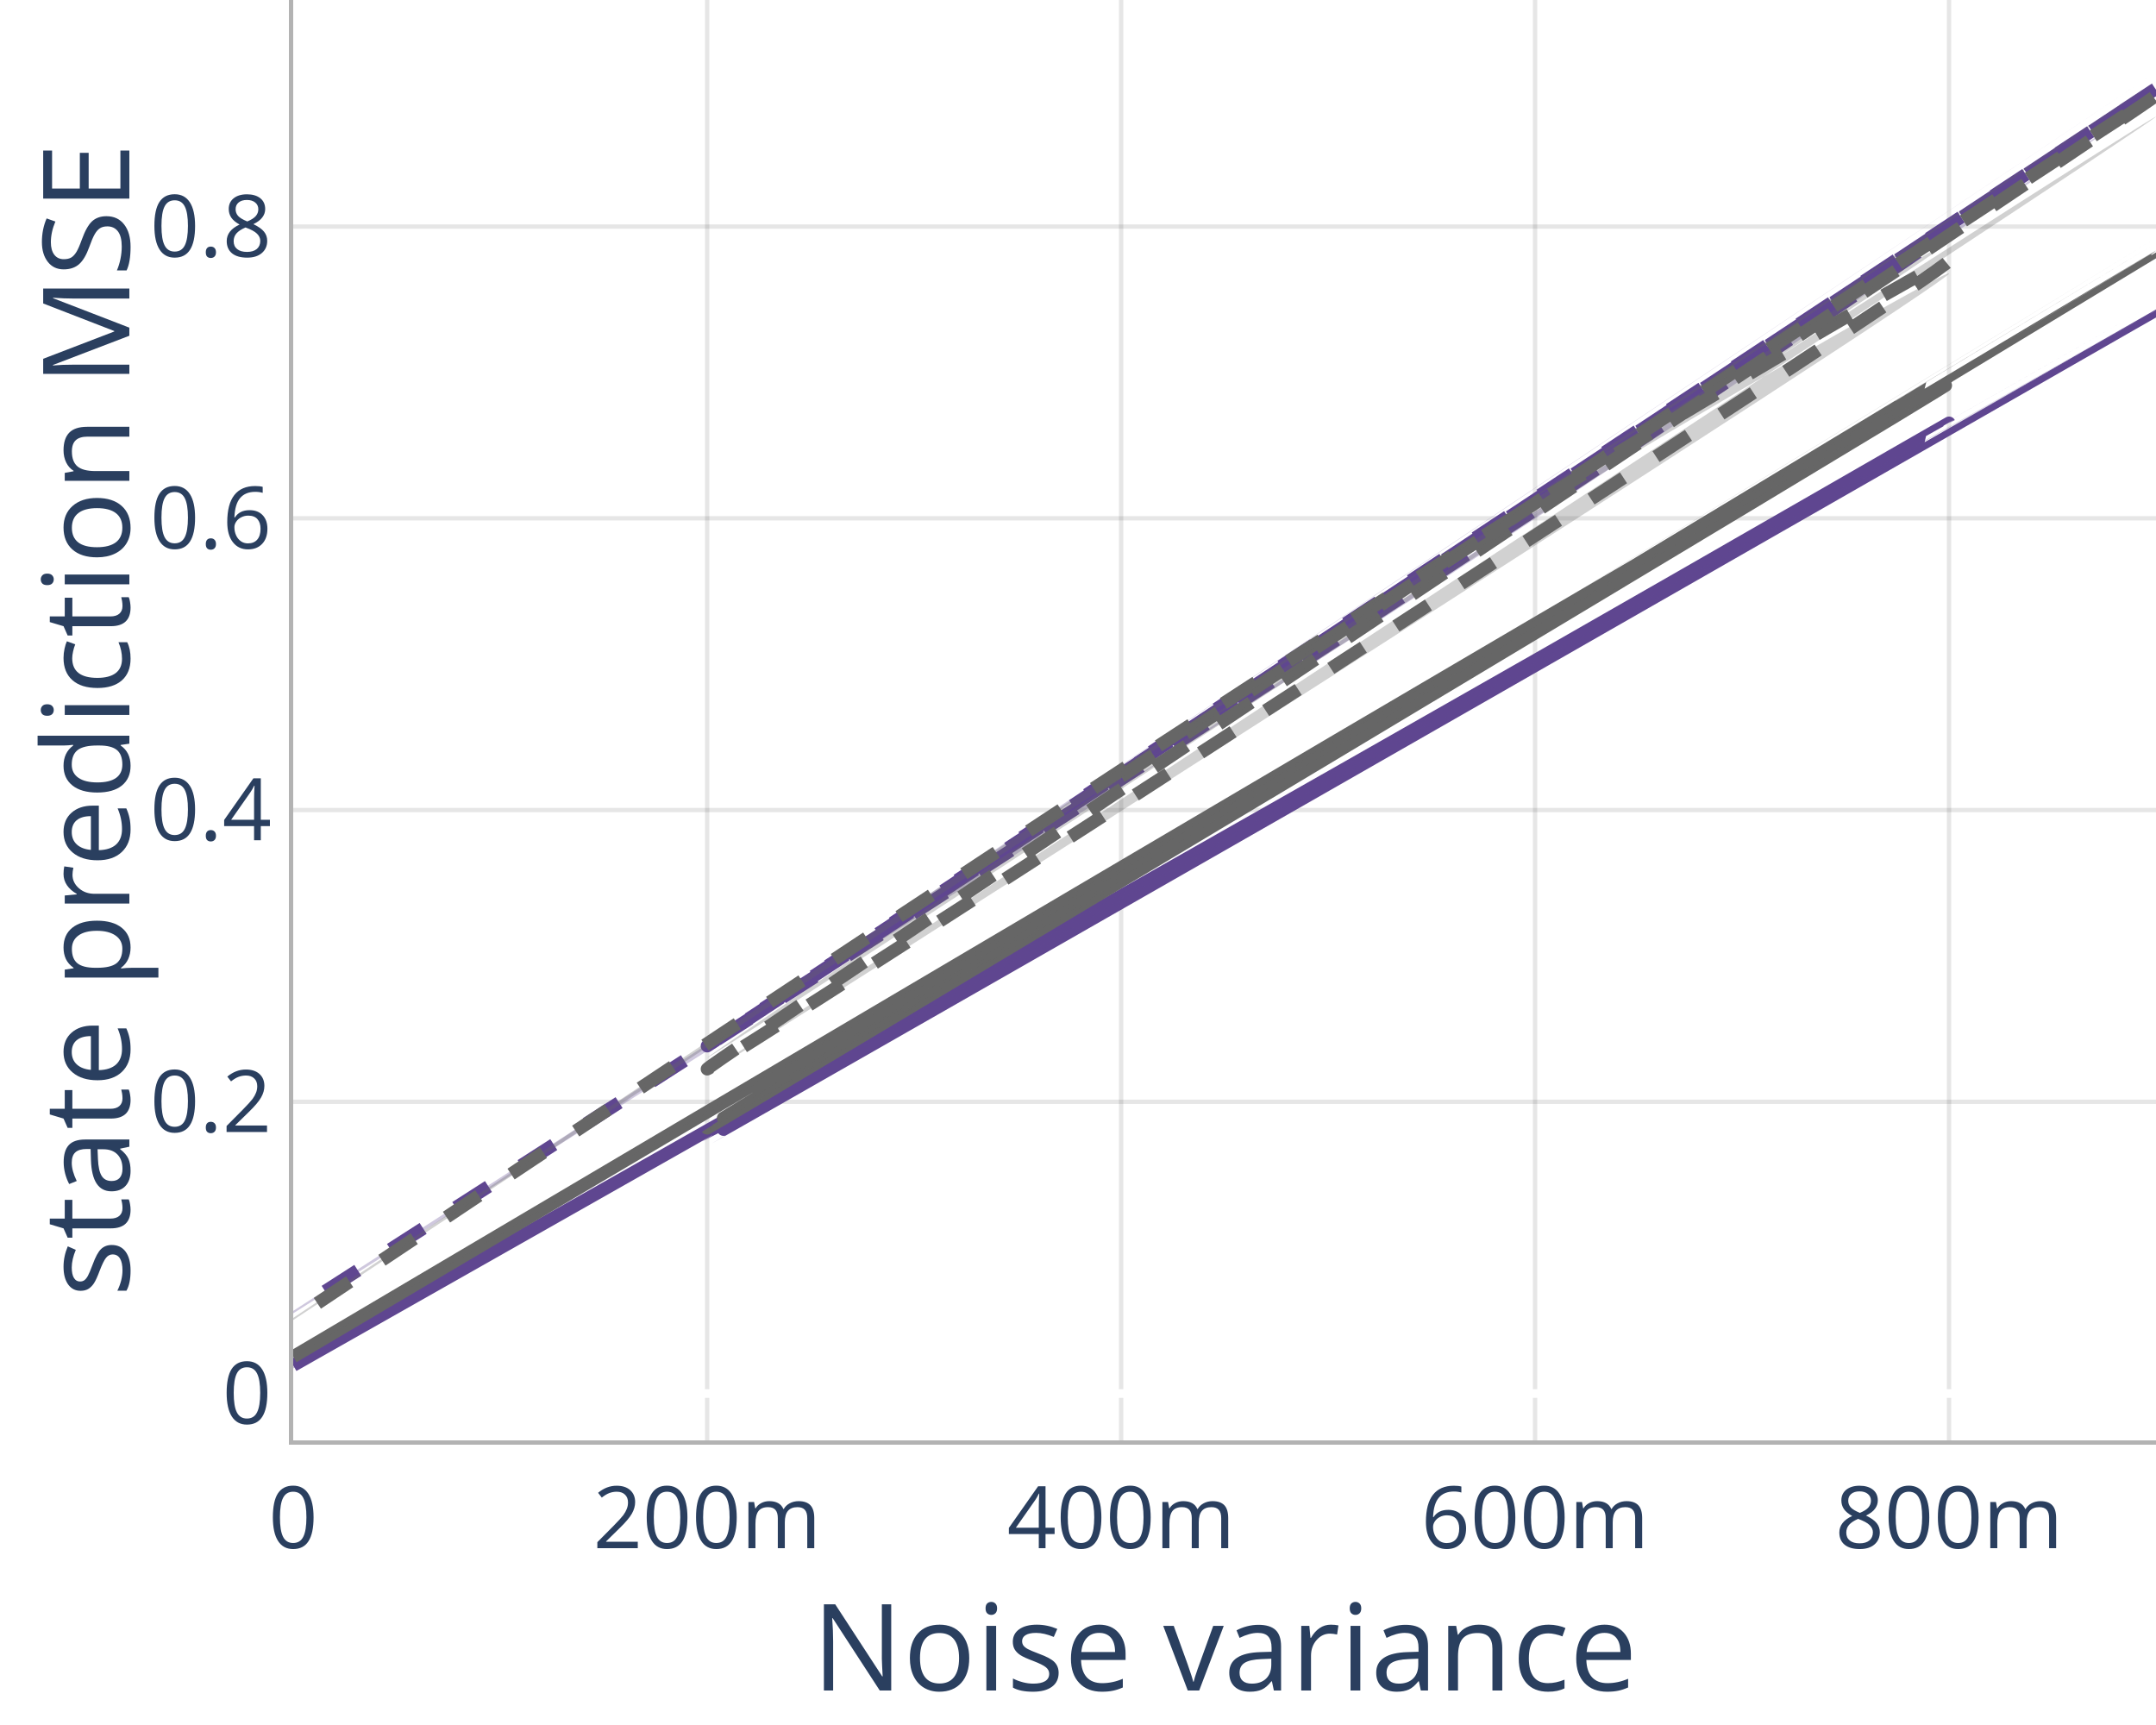
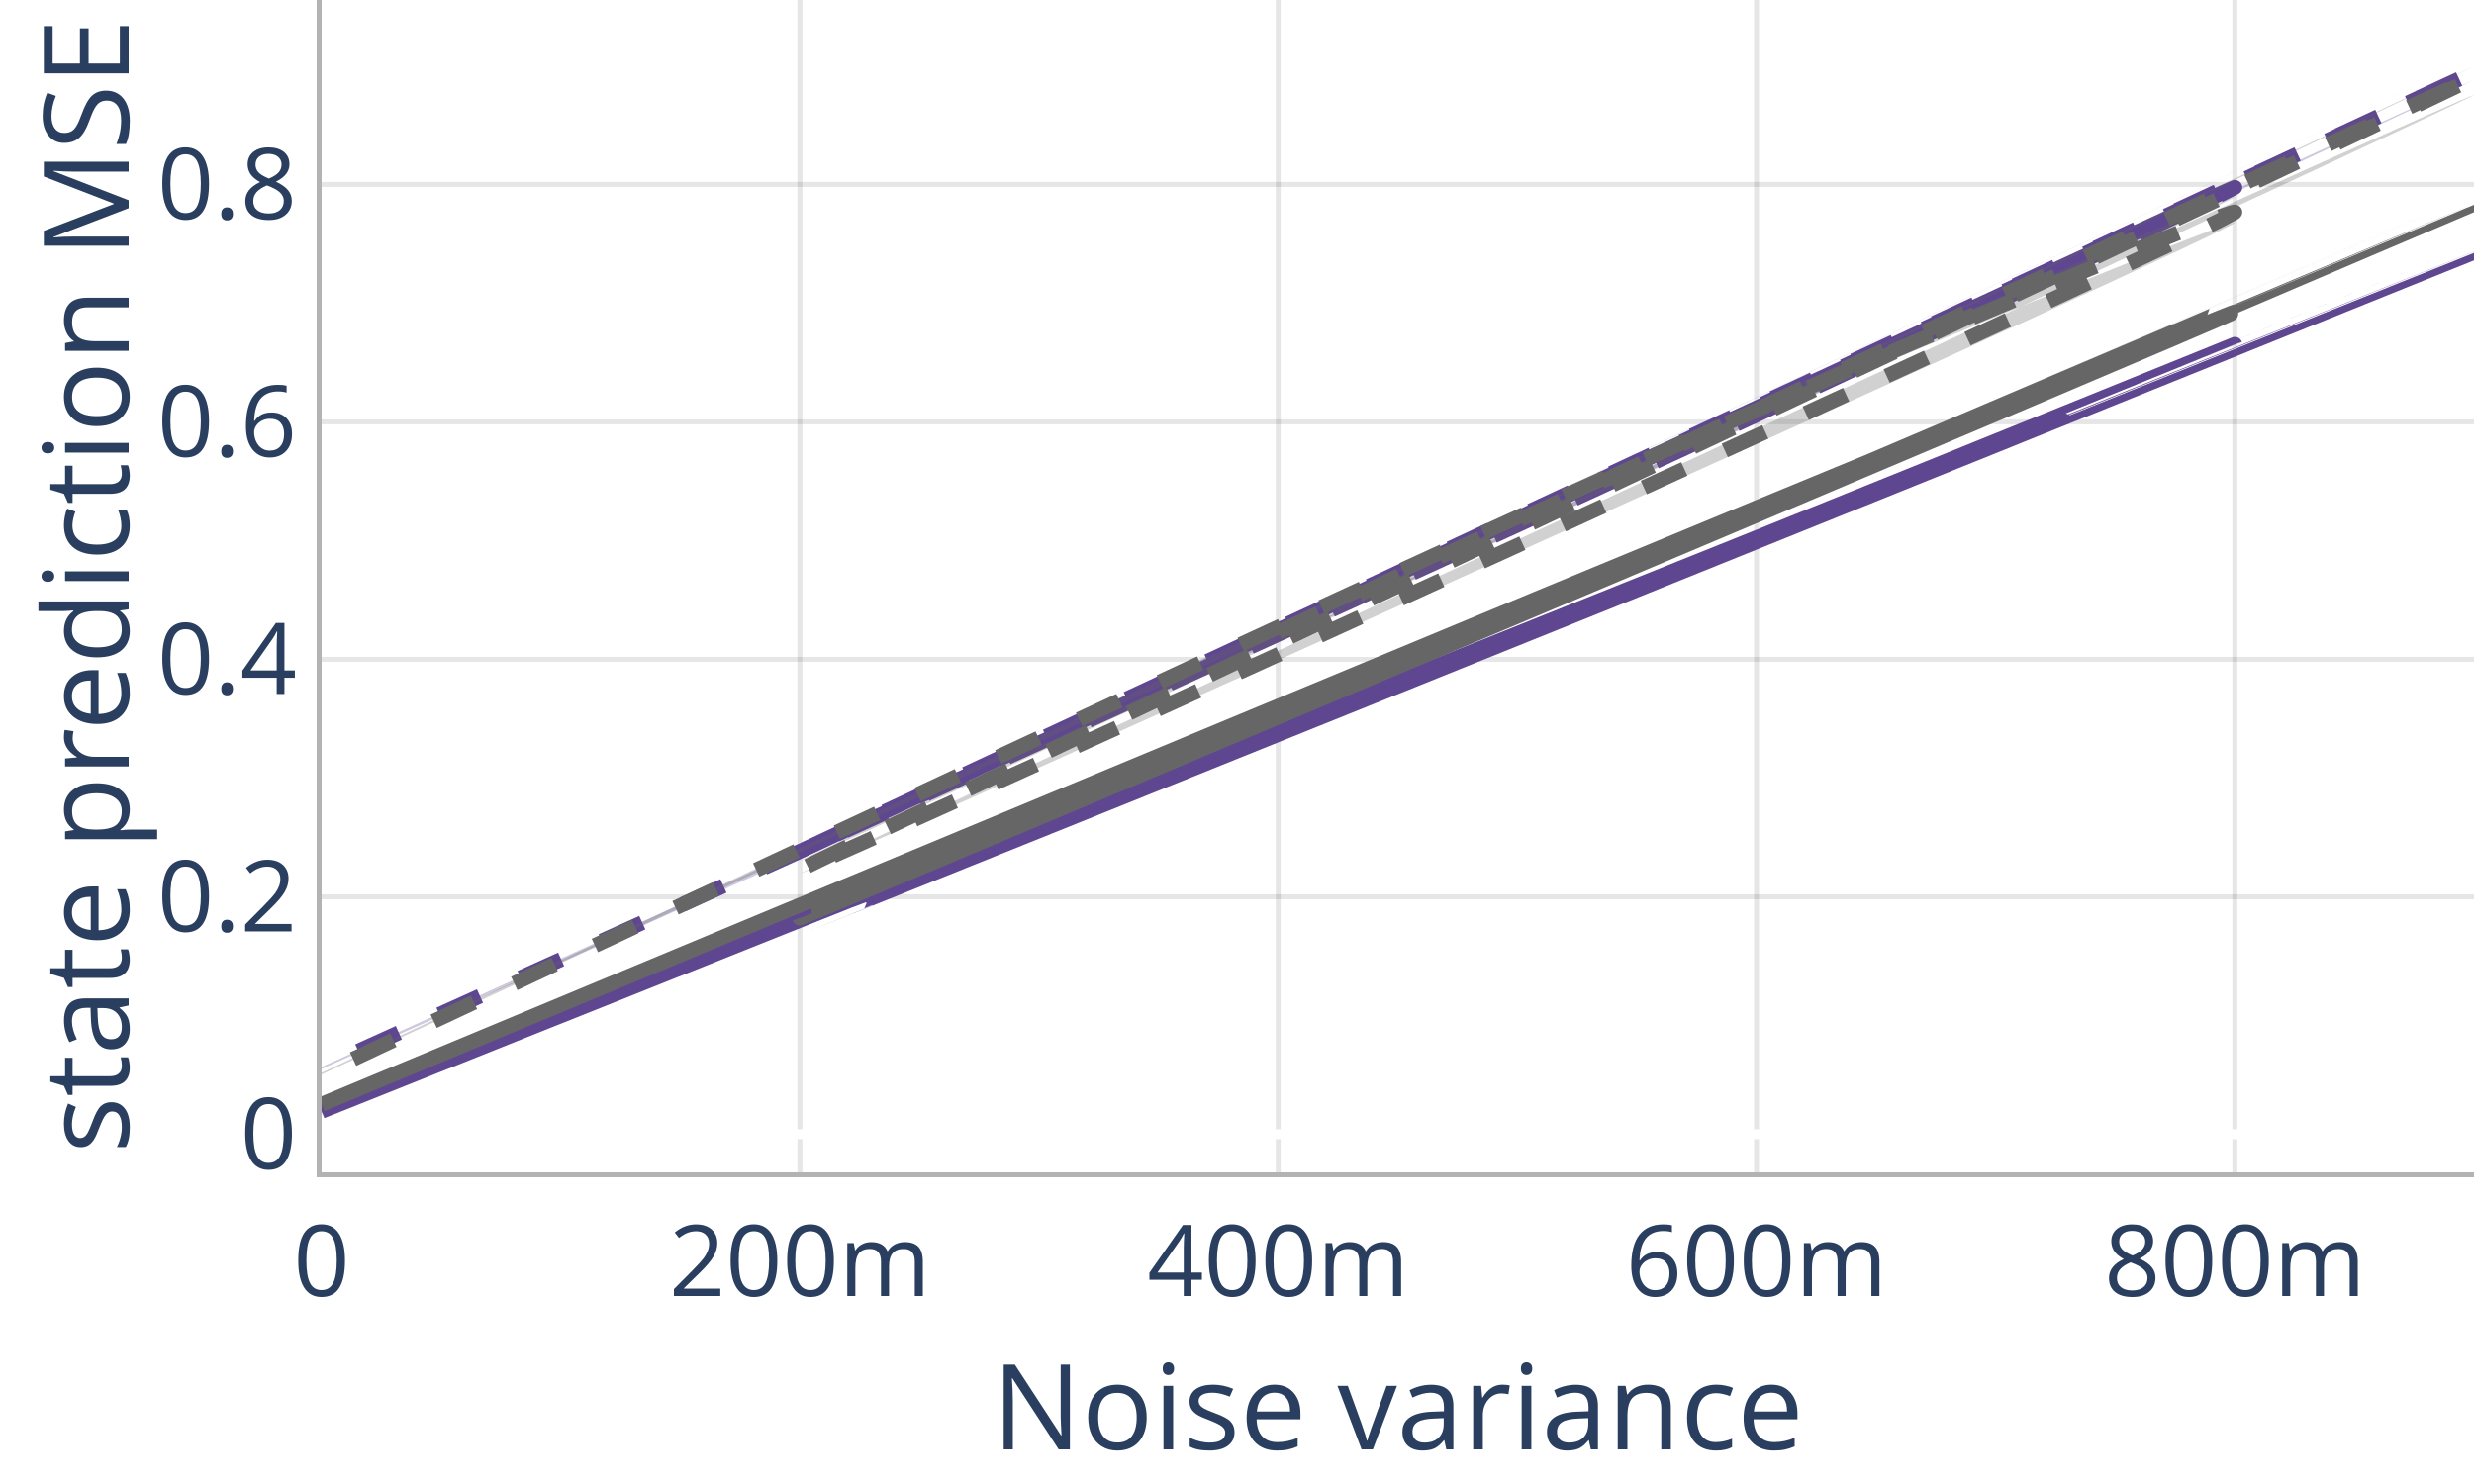
- <svg xmlns="http://www.w3.org/2000/svg" class="main-svg" width="500" height="400" style="" viewBox="0 0 500 400">
-   <rect x="0" y="0" width="500" height="400" style="fill: rgb(255, 255, 255); fill-opacity: 1;" />
-   <defs id="defs-f3fb90">
+ <svg xmlns="http://www.w3.org/2000/svg" class="main-svg" width="500" height="300" style="" viewBox="0 0 500 300">
+   <rect x="0" y="0" width="500" height="300" style="fill: rgb(255, 255, 255); fill-opacity: 1;" />
+   <defs id="defs-650191">
    <g class="clips">
-       <clipPath id="clipf3fb90xyplot" class="plotclip">
-         <rect width="432" height="334" />
-       </clipPath>
-       <clipPath class="axesclip" id="clipf3fb90x">
-         <rect x="68" y="0" width="432" height="400" />
-       </clipPath>
-       <clipPath class="axesclip" id="clipf3fb90y">
-         <rect x="0" y="0" width="500" height="334" />
-       </clipPath>
-       <clipPath class="axesclip" id="clipf3fb90xy">
-         <rect x="68" y="0" width="432" height="334" />
+       <clipPath id="clip650191xyplot" class="plotclip">
+         <rect width="435" height="237" />
+       </clipPath>
+       <clipPath class="axesclip" id="clip650191x">
+         <rect x="65" y="0" width="435" height="300" />
+       </clipPath>
+       <clipPath class="axesclip" id="clip650191y">
+         <rect x="0" y="0" width="500" height="237" />
+       </clipPath>
+       <clipPath class="axesclip" id="clip650191xy">
+         <rect x="65" y="0" width="435" height="237" />
      </clipPath>
    </g>
    <g class="gradients" />
    <g class="patterns" />
  </defs>
  <g class="bglayer" />
  <g class="layer-below">
    <g class="imagelayer" />
    <g class="shapelayer" />
  </g>
  <g class="cartesianlayer">
    <g class="subplot xy">
      <g class="layer-subplot">
        <g class="shapelayer" />
        <g class="imagelayer" />
      </g>
      <g class="minor-gridlayer">
        <g class="x" />
        <g class="y" />
      </g>
      <g class="gridlayer">
        <g class="x">
-           <path class="xgrid crisp" transform="translate(164,0)" d="M0,0v334" style="stroke: rgb(0, 0, 0); stroke-opacity: 0.1; stroke-width: 1px;" />
-           <path class="xgrid crisp" transform="translate(260,0)" d="M0,0v334" style="stroke: rgb(0, 0, 0); stroke-opacity: 0.1; stroke-width: 1px;" />
-           <path class="xgrid crisp" transform="translate(356,0)" d="M0,0v334" style="stroke: rgb(0, 0, 0); stroke-opacity: 0.1; stroke-width: 1px;" />
-           <path class="xgrid crisp" transform="translate(452,0)" d="M0,0v334" style="stroke: rgb(0, 0, 0); stroke-opacity: 0.1; stroke-width: 1px;" />
+           <path class="xgrid crisp" transform="translate(161.67,0)" d="M0,0v237" style="stroke: rgb(0, 0, 0); stroke-opacity: 0.1; stroke-width: 1px;" />
+           <path class="xgrid crisp" transform="translate(258.33,0)" d="M0,0v237" style="stroke: rgb(0, 0, 0); stroke-opacity: 0.1; stroke-width: 1px;" />
+           <path class="xgrid crisp" transform="translate(355,0)" d="M0,0v237" style="stroke: rgb(0, 0, 0); stroke-opacity: 0.1; stroke-width: 1px;" />
+           <path class="xgrid crisp" transform="translate(451.67,0)" d="M0,0v237" style="stroke: rgb(0, 0, 0); stroke-opacity: 0.1; stroke-width: 1px;" />
        </g>
        <g class="y">
-           <path class="ygrid crisp" transform="translate(0,255.49)" d="M68,0h432" style="stroke: rgb(0, 0, 0); stroke-opacity: 0.1; stroke-width: 1px;" />
-           <path class="ygrid crisp" transform="translate(0,187.84)" d="M68,0h432" style="stroke: rgb(0, 0, 0); stroke-opacity: 0.1; stroke-width: 1px;" />
-           <path class="ygrid crisp" transform="translate(0,120.19)" d="M68,0h432" style="stroke: rgb(0, 0, 0); stroke-opacity: 0.1; stroke-width: 1px;" />
-           <path class="ygrid crisp" transform="translate(0,52.54)" d="M68,0h432" style="stroke: rgb(0, 0, 0); stroke-opacity: 0.1; stroke-width: 1px;" />
+           <path class="ygrid crisp" transform="translate(0,181.29)" d="M65,0h435" style="stroke: rgb(0, 0, 0); stroke-opacity: 0.1; stroke-width: 1px;" />
+           <path class="ygrid crisp" transform="translate(0,133.29)" d="M65,0h435" style="stroke: rgb(0, 0, 0); stroke-opacity: 0.1; stroke-width: 1px;" />
+           <path class="ygrid crisp" transform="translate(0,85.28)" d="M65,0h435" style="stroke: rgb(0, 0, 0); stroke-opacity: 0.1; stroke-width: 1px;" />
+           <path class="ygrid crisp" transform="translate(0,37.28)" d="M65,0h435" style="stroke: rgb(0, 0, 0); stroke-opacity: 0.1; stroke-width: 1px;" />
        </g>
      </g>
      <g class="zerolinelayer">
-         <path class="yzl zl crisp" transform="translate(0,323.14)" d="M68,0h432" style="stroke: rgb(255, 255, 255); stroke-opacity: 1; stroke-width: 2px;" />
+         <path class="yzl zl crisp" transform="translate(0,229.29)" d="M65,0h435" style="stroke: rgb(255, 255, 255); stroke-opacity: 1; stroke-width: 2px;" />
      </g>
      <path class="xlines-below" />
      <path class="ylines-below" />
      <g class="overlines-below" />
      <g class="xaxislayer-below" />
      <g class="yaxislayer-below" />
      <g class="overaxes-below" />
-       <g class="plot" transform="translate(68,0)" clip-path="url(#clipf3fb90xyplot)">
+       <g class="plot" transform="translate(65,0)" clip-path="url(#clip650191xyplot)">
        <g class="scatterlayer mlayer">
-           <g class="trace scatter trace4b6274" style="stroke-miterlimit: 2; opacity: 1;">
-             <g class="fills" />
-             <g class="errorbars" />
-             <g class="lines">
-               <path class="js-line" d="M192,179.47Q432.03,20.59 432,20.54C431.96,20.49 95.9,242.39 96,242.54C96.09,242.68 383.7,52.94 384,53.39C384.17,53.65 328.75,91.29 288,118.2Q217.9,164.49 0,304.18" style="vector-effect: none; fill: none; stroke: rgb(95, 70, 144); stroke-opacity: 1; stroke-dasharray: 9px, 9px; stroke-width: 3px; opacity: 1;" />
-             </g>
-             <g class="points" />
-             <g class="text" />
-           </g>
-           <g class="trace scatter tracec95bcf" style="stroke-miterlimit: 2;">
-             <g class="fills">
-               <g>
-                 <path class="js-fill" d="M192,177.53Q431.99,16.69 432,16.7C432.01,16.71 95.79,241.68 96,242C96.2,242.3 383.62,50.81 384,51.37C384.22,51.7 328.79,89.96 288,117.16Q217.94,163.88 0,303.97L0,304.54Q217.99,166.65 288,120.27C328.85,93.21 384.28,54.88 384,54.46C383.51,53.73 96.02,243.27 96,243.25C95.98,243.22 431.79,22.44 432,22.76Q432.18,23.03 192,182.4Z" style="fill: rgb(95, 70, 144); fill-opacity: 0.3; stroke-width: 0;" />
-               </g>
-             </g>
-             <g class="errorbars" />
-             <g class="lines">
-               <path class="js-line" d="M192,182.4Q432.18,23.03 432,22.76C431.79,22.44 95.98,243.22 96,243.25C96.02,243.27 383.51,53.73 384,54.46C384.28,54.88 328.85,93.21 288,120.27Q217.99,166.65 0,304.54" style="vector-effect: none; fill: none; stroke: rgb(239, 85, 59); stroke-opacity: 1; stroke-width: 0px; opacity: 1;" />
-             </g>
-             <g class="points" />
-             <g class="text" />
-           </g>
-           <g class="trace scatter trace2c9900" style="stroke-miterlimit: 2;">
-             <g class="fills" />
-             <g class="errorbars" />
-             <g class="lines">
-               <path class="js-line" d="M192,177.53Q431.99,16.69 432,16.7C432.01,16.71 95.79,241.68 96,242C96.2,242.3 383.62,50.81 384,51.37C384.22,51.7 328.79,89.96 288,117.16Q217.94,163.88 0,303.97" style="vector-effect: none; fill: none; stroke: rgb(0, 204, 150); stroke-opacity: 1; stroke-width: 0px; opacity: 1;" />
-             </g>
-             <g class="points" />
-             <g class="text" />
-           </g>
-           <g class="trace scatter trace0114da" style="stroke-miterlimit: 2; opacity: 1;">
-             <g class="fills" />
-             <g class="errorbars" />
-             <g class="lines">
-               <path class="js-line" d="M192,180.06Q431.72,21.72 432,22.14C432.33,22.63 95.48,247.1 96,247.89C96.48,248.62 385,62.05 384,60.43C383.43,59.51 328.18,91.85 288,116.82Q217.32,160.75 0,305.95" style="vector-effect: none; fill: none; stroke: rgb(102, 102, 102); stroke-opacity: 1; stroke-dasharray: 9px, 9px; stroke-width: 3px; opacity: 1;" />
-             </g>
-             <g class="points" />
-             <g class="text" />
-           </g>
-           <g class="trace scatter trace080afa" style="stroke-miterlimit: 2;">
-             <g class="fills">
-               <g>
-                 <path class="js-fill" d="M192,179.09Q431.87,18.7 432,18.89C432.15,19.11 95.58,244.66 96,245.29C96.39,245.87 384.65,57.13 384,56.11C383.63,55.52 328.31,89.52 288,115.25Q217.46,160.27 0,305.6L0,306.1Q217.31,162.41 288,119.02C328.18,94.36 383.42,62.47 384,63.42C385.02,65.09 96.37,249.48 96,248.91C95.6,248.3 432.45,27.74 432,27.05Q431.62,26.47 192,180.96Z" style="fill: rgb(102, 102, 102); fill-opacity: 0.3; stroke-width: 0;" />
-               </g>
-             </g>
-             <g class="errorbars" />
-             <g class="lines">
-               <path class="js-line" d="M192,180.96Q431.62,26.47 432,27.05C432.45,27.74 95.6,248.3 96,248.91C96.37,249.48 385.02,65.09 384,63.42C383.42,62.47 328.18,94.36 288,119.02Q217.31,162.41 0,306.1" style="vector-effect: none; fill: none; stroke: rgb(255, 161, 90); stroke-opacity: 1; stroke-width: 0px; opacity: 1;" />
-             </g>
-             <g class="points" />
-             <g class="text" />
-           </g>
-           <g class="trace scatter trace36e995" style="stroke-miterlimit: 2;">
-             <g class="fills" />
-             <g class="errorbars" />
-             <g class="lines">
-               <path class="js-line" d="M192,179.09Q431.87,18.7 432,18.89C432.15,19.11 95.58,244.66 96,245.29C96.39,245.87 384.65,57.13 384,56.11C383.63,55.52 328.31,89.52 288,115.25Q217.46,160.27 0,305.6" style="vector-effect: none; fill: none; stroke: rgb(25, 211, 243); stroke-opacity: 1; stroke-width: 0px; opacity: 1;" />
-             </g>
-             <g class="points" />
-             <g class="text" />
-           </g>
-           <g class="trace scatter trace53263c" style="stroke-miterlimit: 2; opacity: 1;">
-             <g class="fills" />
-             <g class="errorbars" />
-             <g class="lines">
-               <path class="js-line" d="M192,208.95Q431.99,71.88 432,71.9C432.02,71.93 96.1,264.2 96,264.02C95.91,263.86 384.04,98.15 384,98.09C383.98,98.05 328.61,130 288,153.17Q217.76,193.25 0,316.6" style="vector-effect: none; fill: none; stroke: rgb(95, 70, 144); stroke-opacity: 1; stroke-width: 3px; opacity: 1;" />
-             </g>
-             <g class="points" />
-             <g class="text" />
-           </g>
-           <g class="trace scatter trace05296a" style="stroke-miterlimit: 2;">
-             <g class="fills">
-               <g>
-                 <path class="js-fill" d="M192,208.08Q431.98,71.69 432,71.72C432.02,71.76 96.18,263.29 96,262.98C95.84,262.69 383.94,96.75 384,96.85C384.03,96.91 328.66,129.3 288,152.6Q217.81,192.83 0,315.51L0,317.3Q217.76,194.5 288,154.55C328.61,131.45 384,99.59 384,99.6C384.01,99.61 95.99,264.54 96,264.55C96.01,264.56 431.92,72.04 432,72.19Q432.07,72.31 192,210.5Z" style="fill: rgb(95, 70, 144); fill-opacity: 0.3; stroke-width: 0;" />
-               </g>
-             </g>
-             <g class="errorbars" />
-             <g class="lines">
-               <path class="js-line" d="M192,210.5Q432.07,72.31 432,72.19C431.92,72.04 96.01,264.56 96,264.55C95.99,264.54 384.01,99.61 384,99.6C384,99.59 328.61,131.45 288,154.55Q217.76,194.5 0,317.3" style="vector-effect: none; fill: none; stroke: rgb(182, 232, 128); stroke-opacity: 1; stroke-width: 0px; opacity: 1;" />
-             </g>
-             <g class="points" />
-             <g class="text" />
-           </g>
-           <g class="trace scatter trace5979a9" style="stroke-miterlimit: 2;">
-             <g class="fills" />
-             <g class="errorbars" />
-             <g class="lines">
-               <path class="js-line" d="M192,208.08Q431.98,71.69 432,71.72C432.02,71.76 96.18,263.29 96,262.98C95.84,262.69 383.94,96.75 384,96.85C384.03,96.91 328.66,129.3 288,152.6Q217.81,192.83 0,315.51" style="vector-effect: none; fill: none; stroke: rgb(255, 151, 255); stroke-opacity: 1; stroke-width: 0px; opacity: 1;" />
-             </g>
-             <g class="points" />
-             <g class="text" />
-           </g>
-           <g class="trace scatter trace8154d5" style="stroke-miterlimit: 2; opacity: 1;">
-             <g class="fills" />
-             <g class="errorbars" />
-             <g class="lines">
-               <path class="js-line" d="M192,203.12Q431.97,58.11 432,58.15C432.03,58.2 95.86,261.36 96,261.58C96.13,261.79 384.28,89.32 384,88.85C383.84,88.58 328.53,120.94 288,144.68Q217.68,185.87 0,314.59" style="vector-effect: none; fill: none; stroke: rgb(102, 102, 102); stroke-opacity: 1; stroke-width: 3px; opacity: 1;" />
-             </g>
-             <g class="points" />
-             <g class="text" />
-           </g>
-           <g class="trace scatter trace95f326" style="stroke-miterlimit: 2;">
-             <g class="fills">
-               <g>
-                 <path class="js-fill" d="M192,201.92Q431.98,55.13 432,55.17C432.03,55.22 95.8,260.71 96,261.04C96.18,261.34 384.21,87.33 384,86.98C383.88,86.78 328.56,119.7 288,143.71Q217.71,185.32 0,314.49L0,314.7Q217.66,186.29 288,145.3C328.51,121.69 383.82,89.55 384,89.86C384.31,90.4 96.1,262.24 96,262.07C95.89,261.88 432.01,59.59 432,59.58Q431.99,59.57 192,204.15Z" style="fill: rgb(102, 102, 102); fill-opacity: 0.3; stroke-width: 0;" />
-               </g>
-             </g>
-             <g class="errorbars" />
-             <g class="lines">
-               <path class="js-line" d="M192,204.15Q431.99,59.57 432,59.58C432.01,59.59 95.89,261.88 96,262.07C96.1,262.24 384.31,90.4 384,89.86C383.82,89.55 328.51,121.69 288,145.3Q217.66,186.29 0,314.7" style="vector-effect: none; fill: none; stroke: rgb(99, 110, 250); stroke-opacity: 1; stroke-width: 0px; opacity: 1;" />
-             </g>
-             <g class="points" />
-             <g class="text" />
-           </g>
-           <g class="trace scatter trace5f20bb" style="stroke-miterlimit: 2;">
-             <g class="fills" />
-             <g class="errorbars" />
-             <g class="lines">
-               <path class="js-line" d="M192,201.92Q431.98,55.13 432,55.17C432.03,55.22 95.8,260.71 96,261.04C96.18,261.34 384.21,87.33 384,86.98C383.88,86.78 328.56,119.7 288,143.71Q217.71,185.32 0,314.49" style="vector-effect: none; fill: none; stroke: rgb(239, 85, 59); stroke-opacity: 1; stroke-width: 0px; opacity: 1;" />
-             </g>
-             <g class="points" />
-             <g class="text" />
-           </g>
-           <g class="trace scatter trace83112d" style="stroke-miterlimit: 2; opacity: 1;">
-             <g class="fills" />
-             <g class="errorbars" />
-             <g class="lines" />
-             <g class="points" />
-             <g class="text" />
-           </g>
-           <g class="trace scatter tracea1e728" style="stroke-miterlimit: 2; opacity: 1;">
-             <g class="fills" />
-             <g class="errorbars" />
-             <g class="lines" />
-             <g class="points" />
-             <g class="text" />
-           </g>
-           <g class="trace scatter traced22d34" style="stroke-miterlimit: 2; opacity: 1;">
-             <g class="fills" />
-             <g class="errorbars" />
-             <g class="lines" />
-             <g class="points" />
-             <g class="text" />
-           </g>
-           <g class="trace scatter trace286f08" style="stroke-miterlimit: 2; opacity: 1;">
-             <g class="fills" />
-             <g class="errorbars" />
-             <g class="lines" />
-             <g class="points" />
-             <g class="text" />
-           </g>
-           <g class="trace scatter tracee1ed25" style="stroke-miterlimit: 2; opacity: 1;">
-             <g class="fills" />
-             <g class="errorbars" />
-             <g class="lines" />
-             <g class="points" />
-             <g class="text" />
-           </g>
-           <g class="trace scatter trace24195c" style="stroke-miterlimit: 2; opacity: 1;">
+           <g class="trace scatter trace4b993b" style="stroke-miterlimit: 2; opacity: 1;">
+             <g class="fills" />
+             <g class="errorbars" />
+             <g class="lines">
+               <path class="js-line" d="M193.33,127.35Q435.02,14.61 435,14.57C434.98,14.53 96.61,171.99 96.67,172.11C96.72,172.22 386.49,37.51 386.67,37.88C386.77,38.1 330.96,64.81 290,83.87Q219.34,116.75 0,215.84" style="vector-effect: none; fill: none; stroke: rgb(95, 70, 144); stroke-opacity: 1; stroke-dasharray: 9px, 9px; stroke-width: 3px; opacity: 1;" />
+             </g>
+             <g class="points" />
+             <g class="text" />
+           </g>
+           <g class="trace scatter trace0d48cd" style="stroke-miterlimit: 2;">
+             <g class="fills">
+               <g>
+                 <path class="js-fill" d="M193.33,125.97Q434.99,11.84 435,11.85C435.01,11.86 96.54,171.45 96.67,171.72C96.79,171.97 386.44,35.97 386.67,36.45C386.8,36.73 330.99,63.88 290,83.14Q219.36,116.34 0,215.69L0,216.09Q219.39,118.3 290,85.34C331.02,66.19 386.84,38.99 386.67,38.64C386.38,38.03 96.68,172.63 96.67,172.61C96.66,172.59 434.88,15.88 435,16.15Q435.1,16.37 193.33,129.42Z" style="fill: rgb(95, 70, 144); fill-opacity: 0.3; stroke-width: 0;" />
+               </g>
+             </g>
+             <g class="errorbars" />
+             <g class="lines">
+               <path class="js-line" d="M193.33,129.42Q435.1,16.37 435,16.15C434.88,15.88 96.66,172.59 96.67,172.61C96.68,172.63 386.38,38.03 386.67,38.64C386.84,38.99 331.02,66.19 290,85.34Q219.39,118.3 0,216.09" style="vector-effect: none; fill: none; stroke: rgb(239, 85, 59); stroke-opacity: 1; stroke-width: 0px; opacity: 1;" />
+             </g>
+             <g class="points" />
+             <g class="text" />
+           </g>
+           <g class="trace scatter trace13fa98" style="stroke-miterlimit: 2;">
+             <g class="fills" />
+             <g class="errorbars" />
+             <g class="lines">
+               <path class="js-line" d="M193.33,125.97Q434.99,11.84 435,11.85C435.01,11.86 96.54,171.45 96.67,171.72C96.79,171.97 386.44,35.97 386.67,36.45C386.8,36.73 330.99,63.88 290,83.14Q219.36,116.34 0,215.69" style="vector-effect: none; fill: none; stroke: rgb(0, 204, 150); stroke-opacity: 1; stroke-width: 0px; opacity: 1;" />
+             </g>
+             <g class="points" />
+             <g class="text" />
+           </g>
+           <g class="trace scatter trace53de63" style="stroke-miterlimit: 2; opacity: 1;">
+             <g class="fills" />
+             <g class="errorbars" />
+             <g class="lines">
+               <path class="js-line" d="M193.33,127.77Q434.84,15.36 435,15.71C435.19,16.12 96.36,175.24 96.67,175.9C96.95,176.51 387.25,44.21 386.67,42.88C386.34,42.12 330.63,65.1 290,82.9Q219,114.01 0,217.1" style="vector-effect: none; fill: none; stroke: rgb(102, 102, 102); stroke-opacity: 1; stroke-dasharray: 9px, 9px; stroke-width: 3px; opacity: 1;" />
+             </g>
+             <g class="points" />
+             <g class="text" />
+           </g>
+           <g class="trace scatter trace7cd531" style="stroke-miterlimit: 2;">
+             <g class="fills">
+               <g>
+                 <path class="js-fill" d="M193.33,127.08Q434.92,13.25 435,13.41C435.09,13.6 96.42,173.53 96.67,174.06C96.9,174.55 387.05,40.66 386.67,39.81C386.45,39.32 330.71,63.47 290,81.78Q219.08,113.68 0,216.85L0,217.2Q219,115.17 290,84.45C330.62,66.87 386.33,44.22 386.67,45C387.26,46.37 96.89,177.09 96.67,176.62C96.43,176.11 435.26,19.76 435,19.19Q434.78,18.71 193.33,128.41Z" style="fill: rgb(102, 102, 102); fill-opacity: 0.3; stroke-width: 0;" />
+               </g>
+             </g>
+             <g class="errorbars" />
+             <g class="lines">
+               <path class="js-line" d="M193.33,128.41Q434.78,18.71 435,19.19C435.26,19.76 96.43,176.11 96.67,176.62C96.89,177.09 387.26,46.37 386.67,45C386.33,44.22 330.62,66.87 290,84.45Q219,115.17 0,217.2" style="vector-effect: none; fill: none; stroke: rgb(255, 161, 90); stroke-opacity: 1; stroke-width: 0px; opacity: 1;" />
+             </g>
+             <g class="points" />
+             <g class="text" />
+           </g>
+           <g class="trace scatter traced9674a" style="stroke-miterlimit: 2;">
+             <g class="fills" />
+             <g class="errorbars" />
+             <g class="lines">
+               <path class="js-line" d="M193.33,127.08Q434.92,13.25 435,13.41C435.09,13.6 96.42,173.53 96.67,174.06C96.9,174.55 387.05,40.66 386.67,39.81C386.45,39.32 330.71,63.47 290,81.78Q219.08,113.68 0,216.85" style="vector-effect: none; fill: none; stroke: rgb(25, 211, 243); stroke-opacity: 1; stroke-width: 0px; opacity: 1;" />
+             </g>
+             <g class="points" />
+             <g class="text" />
+           </g>
+           <g class="trace scatter tracee82f00" style="stroke-miterlimit: 2; opacity: 1;">
+             <g class="fills" />
+             <g class="errorbars" />
+             <g class="lines">
+               <path class="js-line" d="M193.33,148.27Q434.99,51 435,51.02C435.01,51.04 96.73,187.48 96.67,187.34C96.62,187.21 386.69,69.65 386.67,69.6C386.66,69.57 330.88,92.25 290,108.69Q219.25,137.14 0,224.65" style="vector-effect: none; fill: none; stroke: rgb(95, 70, 144); stroke-opacity: 1; stroke-width: 3px; opacity: 1;" />
+             </g>
+             <g class="points" />
+             <g class="text" />
+           </g>
+           <g class="trace scatter trace6dac6b" style="stroke-miterlimit: 2;">
+             <g class="fills">
+               <g>
+                 <path class="js-fill" d="M193.33,147.65Q434.99,50.86 435,50.89C435.01,50.92 96.77,186.86 96.67,186.61C96.58,186.38 386.64,68.64 386.67,68.72C386.69,68.77 330.91,91.76 290,108.28Q219.28,136.84 0,223.88L0,225.15Q219.26,138.02 290,109.67C330.88,93.28 386.67,70.67 386.67,70.67C386.67,70.68 96.67,187.71 96.67,187.72C96.67,187.73 434.95,51.1 435,51.22Q435.04,51.32 193.33,149.37Z" style="fill: rgb(95, 70, 144); fill-opacity: 0.3; stroke-width: 0;" />
+               </g>
+             </g>
+             <g class="errorbars" />
+             <g class="lines">
+               <path class="js-line" d="M193.33,149.37Q435.04,51.32 435,51.22C434.95,51.1 96.67,187.73 96.67,187.72C96.67,187.71 386.67,70.68 386.67,70.67C386.67,70.67 330.88,93.28 290,109.67Q219.26,138.02 0,225.15" style="vector-effect: none; fill: none; stroke: rgb(182, 232, 128); stroke-opacity: 1; stroke-width: 0px; opacity: 1;" />
+             </g>
+             <g class="points" />
+             <g class="text" />
+           </g>
+           <g class="trace scatter trace1bbb5d" style="stroke-miterlimit: 2;">
+             <g class="fills" />
+             <g class="errorbars" />
+             <g class="lines">
+               <path class="js-line" d="M193.33,147.65Q434.99,50.86 435,50.89C435.01,50.92 96.77,186.86 96.67,186.61C96.58,186.38 386.64,68.64 386.67,68.72C386.69,68.77 330.91,91.76 290,108.28Q219.28,136.84 0,223.88" style="vector-effect: none; fill: none; stroke: rgb(255, 151, 255); stroke-opacity: 1; stroke-width: 0px; opacity: 1;" />
+             </g>
+             <g class="points" />
+             <g class="text" />
+           </g>
+           <g class="trace scatter trace2f38dd" style="stroke-miterlimit: 2; opacity: 1;">
+             <g class="fills" />
+             <g class="errorbars" />
+             <g class="lines">
+               <path class="js-line" d="M193.33,144.13Q434.98,41.22 435,41.26C435.02,41.3 96.59,185.42 96.67,185.61C96.74,185.78 386.83,63.44 386.67,63.05C386.58,62.83 330.83,85.81 290,102.66Q219.21,131.88 0,223.23" style="vector-effect: none; fill: none; stroke: rgb(102, 102, 102); stroke-opacity: 1; stroke-width: 3px; opacity: 1;" />
+             </g>
+             <g class="points" />
+             <g class="text" />
+           </g>
+           <g class="trace scatter trace2fb976" style="stroke-miterlimit: 2;">
+             <g class="fills">
+               <g>
+                 <path class="js-fill" d="M193.33,143.28Q434.99,39.11 435,39.14C435.02,39.18 96.55,184.96 96.67,185.23C96.78,185.48 386.79,62 386.67,61.72C386.6,61.56 330.85,84.94 290,101.98Q219.23,131.5 0,223.16L0,223.31Q219.2,132.18 290,103.1C330.82,86.34 386.57,63.52 386.67,63.77C386.85,64.21 96.73,186.1 96.67,185.96C96.61,185.81 435,42.29 435,42.28Q435,42.27 193.33,144.86Z" style="fill: rgb(102, 102, 102); fill-opacity: 0.3; stroke-width: 0;" />
+               </g>
+             </g>
+             <g class="errorbars" />
+             <g class="lines">
+               <path class="js-line" d="M193.33,144.86Q435,42.27 435,42.28C435,42.29 96.61,185.81 96.67,185.96C96.73,186.1 386.85,64.21 386.67,63.77C386.57,63.52 330.82,86.34 290,103.1Q219.2,132.18 0,223.31" style="vector-effect: none; fill: none; stroke: rgb(99, 110, 250); stroke-opacity: 1; stroke-width: 0px; opacity: 1;" />
+             </g>
+             <g class="points" />
+             <g class="text" />
+           </g>
+           <g class="trace scatter trace0fca39" style="stroke-miterlimit: 2;">
+             <g class="fills" />
+             <g class="errorbars" />
+             <g class="lines">
+               <path class="js-line" d="M193.33,143.28Q434.99,39.11 435,39.14C435.02,39.18 96.55,184.96 96.67,185.23C96.78,185.48 386.79,62 386.67,61.72C386.6,61.56 330.85,84.94 290,101.98Q219.23,131.5 0,223.16" style="vector-effect: none; fill: none; stroke: rgb(239, 85, 59); stroke-opacity: 1; stroke-width: 0px; opacity: 1;" />
+             </g>
+             <g class="points" />
+             <g class="text" />
+           </g>
+           <g class="trace scatter trace6d85a9" style="stroke-miterlimit: 2; opacity: 1;">
+             <g class="fills" />
+             <g class="errorbars" />
+             <g class="lines" />
+             <g class="points" />
+             <g class="text" />
+           </g>
+           <g class="trace scatter trace8bb1b6" style="stroke-miterlimit: 2; opacity: 1;">
+             <g class="fills" />
+             <g class="errorbars" />
+             <g class="lines" />
+             <g class="points" />
+             <g class="text" />
+           </g>
+           <g class="trace scatter trace0257a8" style="stroke-miterlimit: 2; opacity: 1;">
+             <g class="fills" />
+             <g class="errorbars" />
+             <g class="lines" />
+             <g class="points" />
+             <g class="text" />
+           </g>
+           <g class="trace scatter traceed5ac0" style="stroke-miterlimit: 2; opacity: 1;">
+             <g class="fills" />
+             <g class="errorbars" />
+             <g class="lines" />
+             <g class="points" />
+             <g class="text" />
+           </g>
+           <g class="trace scatter trace05125f" style="stroke-miterlimit: 2; opacity: 1;">
+             <g class="fills" />
+             <g class="errorbars" />
+             <g class="lines" />
+             <g class="points" />
+             <g class="text" />
+           </g>
+           <g class="trace scatter trace48333b" style="stroke-miterlimit: 2; opacity: 1;">
            <g class="fills" />
            <g class="errorbars" />
            <g class="lines" />
            <g class="points" />
            <g class="text" />
          </g>
        </g>
      </g>
      <g class="overplot" />
-       <path class="xlines-above crisp" d="M67,334.5H500" style="fill: none; stroke-width: 1px; stroke: rgb(0, 0, 0); stroke-opacity: 0.3;" />
-       <path class="ylines-above crisp" d="M67.5,0V334" style="fill: none; stroke-width: 1px; stroke: rgb(0, 0, 0); stroke-opacity: 0.3;" />
+       <path class="xlines-above crisp" d="M64,237.5H500" style="fill: none; stroke-width: 1px; stroke: rgb(0, 0, 0); stroke-opacity: 0.3;" />
+       <path class="ylines-above crisp" d="M64.5,0V237" style="fill: none; stroke-width: 1px; stroke: rgb(0, 0, 0); stroke-opacity: 0.3;" />
      <g class="overlines-above" />
      <g class="xaxislayer-above">
        <g class="xtick">
-           <text text-anchor="middle" x="0" y="359" transform="translate(68,0)" style="font-family: 'Open Sans', verdana, arial, sans-serif; font-size: 20px; fill: rgb(42, 63, 95); fill-opacity: 1; white-space: pre; opacity: 1;">0</text>
-         </g>
-         <g class="xtick">
-           <text text-anchor="middle" x="0" y="359" style="font-family: 'Open Sans', verdana, arial, sans-serif; font-size: 20px; fill: rgb(42, 63, 95); fill-opacity: 1; white-space: pre; opacity: 1;" transform="translate(164,0)">200m</text>
-         </g>
-         <g class="xtick">
-           <text text-anchor="middle" x="0" y="359" style="font-family: 'Open Sans', verdana, arial, sans-serif; font-size: 20px; fill: rgb(42, 63, 95); fill-opacity: 1; white-space: pre; opacity: 1;" transform="translate(260,0)">400m</text>
-         </g>
-         <g class="xtick">
-           <text text-anchor="middle" x="0" y="359" style="font-family: 'Open Sans', verdana, arial, sans-serif; font-size: 20px; fill: rgb(42, 63, 95); fill-opacity: 1; white-space: pre; opacity: 1;" transform="translate(356,0)">600m</text>
-         </g>
-         <g class="xtick">
-           <text text-anchor="middle" x="0" y="359" style="font-family: 'Open Sans', verdana, arial, sans-serif; font-size: 20px; fill: rgb(42, 63, 95); fill-opacity: 1; white-space: pre; opacity: 1;" transform="translate(452,0)">800m</text>
+           <text text-anchor="middle" x="0" y="262" transform="translate(65,0)" style="font-family: 'Open Sans', verdana, arial, sans-serif; font-size: 20px; fill: rgb(42, 63, 95); fill-opacity: 1; white-space: pre; opacity: 1;">0</text>
+         </g>
+         <g class="xtick">
+           <text text-anchor="middle" x="0" y="262" style="font-family: 'Open Sans', verdana, arial, sans-serif; font-size: 20px; fill: rgb(42, 63, 95); fill-opacity: 1; white-space: pre; opacity: 1;" transform="translate(161.67,0)">200m</text>
+         </g>
+         <g class="xtick">
+           <text text-anchor="middle" x="0" y="262" style="font-family: 'Open Sans', verdana, arial, sans-serif; font-size: 20px; fill: rgb(42, 63, 95); fill-opacity: 1; white-space: pre; opacity: 1;" transform="translate(258.33,0)">400m</text>
+         </g>
+         <g class="xtick">
+           <text text-anchor="middle" x="0" y="262" style="font-family: 'Open Sans', verdana, arial, sans-serif; font-size: 20px; fill: rgb(42, 63, 95); fill-opacity: 1; white-space: pre; opacity: 1;" transform="translate(355,0)">600m</text>
+         </g>
+         <g class="xtick">
+           <text text-anchor="middle" x="0" y="262" style="font-family: 'Open Sans', verdana, arial, sans-serif; font-size: 20px; fill: rgb(42, 63, 95); fill-opacity: 1; white-space: pre; opacity: 1;" transform="translate(451.67,0)">800m</text>
        </g>
      </g>
      <g class="yaxislayer-above">
        <g class="ytick">
-           <text text-anchor="end" x="63" y="7" transform="translate(0,323.14)" style="font-family: 'Open Sans', verdana, arial, sans-serif; font-size: 20px; fill: rgb(42, 63, 95); fill-opacity: 1; white-space: pre; opacity: 1;">0</text>
-         </g>
-         <g class="ytick">
-           <text text-anchor="end" x="63" y="7" style="font-family: 'Open Sans', verdana, arial, sans-serif; font-size: 20px; fill: rgb(42, 63, 95); fill-opacity: 1; white-space: pre; opacity: 1;" transform="translate(0,255.49)">0.2</text>
-         </g>
-         <g class="ytick">
-           <text text-anchor="end" x="63" y="7" style="font-family: 'Open Sans', verdana, arial, sans-serif; font-size: 20px; fill: rgb(42, 63, 95); fill-opacity: 1; white-space: pre; opacity: 1;" transform="translate(0,187.84)">0.4</text>
-         </g>
-         <g class="ytick">
-           <text text-anchor="end" x="63" y="7" style="font-family: 'Open Sans', verdana, arial, sans-serif; font-size: 20px; fill: rgb(42, 63, 95); fill-opacity: 1; white-space: pre; opacity: 1;" transform="translate(0,120.19)">0.6</text>
-         </g>
-         <g class="ytick">
-           <text text-anchor="end" x="63" y="7" style="font-family: 'Open Sans', verdana, arial, sans-serif; font-size: 20px; fill: rgb(42, 63, 95); fill-opacity: 1; white-space: pre; opacity: 1;" transform="translate(0,52.54)">0.8</text>
+           <text text-anchor="end" x="60" y="7" transform="translate(0,229.29)" style="font-family: 'Open Sans', verdana, arial, sans-serif; font-size: 20px; fill: rgb(42, 63, 95); fill-opacity: 1; white-space: pre; opacity: 1;">0</text>
+         </g>
+         <g class="ytick">
+           <text text-anchor="end" x="60" y="7" style="font-family: 'Open Sans', verdana, arial, sans-serif; font-size: 20px; fill: rgb(42, 63, 95); fill-opacity: 1; white-space: pre; opacity: 1;" transform="translate(0,181.29)">0.2</text>
+         </g>
+         <g class="ytick">
+           <text text-anchor="end" x="60" y="7" style="font-family: 'Open Sans', verdana, arial, sans-serif; font-size: 20px; fill: rgb(42, 63, 95); fill-opacity: 1; white-space: pre; opacity: 1;" transform="translate(0,133.29)">0.4</text>
+         </g>
+         <g class="ytick">
+           <text text-anchor="end" x="60" y="7" style="font-family: 'Open Sans', verdana, arial, sans-serif; font-size: 20px; fill: rgb(42, 63, 95); fill-opacity: 1; white-space: pre; opacity: 1;" transform="translate(0,85.28)">0.6</text>
+         </g>
+         <g class="ytick">
+           <text text-anchor="end" x="60" y="7" style="font-family: 'Open Sans', verdana, arial, sans-serif; font-size: 20px; fill: rgb(42, 63, 95); fill-opacity: 1; white-space: pre; opacity: 1;" transform="translate(0,37.28)">0.8</text>
        </g>
      </g>
      <g class="overaxes-above" />
    </g>
  </g>
  <g class="polarlayer" />
  <g class="smithlayer" />
  <g class="ternarylayer" />
  <g class="geolayer" />
  <g class="funnelarealayer" />
  <g class="pielayer" />
  <g class="iciclelayer" />
  <g class="treemaplayer" />
  <g class="sunburstlayer" />
  <g class="glimages" />
-   <defs id="topdefs-f3fb90">
+   <defs id="topdefs-650191">
    <g class="clips" />
  </defs>
  <g class="layer-above">
    <g class="imagelayer" />
    <g class="shapelayer" />
  </g>
  <g class="infolayer">
    <g class="g-gtitle" />
-     <g class="g-xtitle" transform="translate(0,-7.1)">
-       <text class="xtitle" x="284" y="399.1" text-anchor="middle" style="font-family: 'Open Sans', verdana, arial, sans-serif; font-size: 28px; fill: rgb(42, 63, 95); opacity: 1; font-weight: normal; white-space: pre;">Noise variance</text>
-     </g>
-     <g class="g-ytitle" transform="translate(29.30273,0)">
-       <text class="ytitle" transform="rotate(-90,0.696875,167)" x="0.697" y="167" text-anchor="middle" style="font-family: 'Open Sans', verdana, arial, sans-serif; font-size: 28px; fill: rgb(42, 63, 95); opacity: 1; font-weight: normal; white-space: pre;">state prediction MSE</text>
+     <g class="g-xtitle" transform="translate(0,-6.3)">
+       <text class="xtitle" x="282.5" y="299.3" text-anchor="middle" style="font-family: 'Open Sans', verdana, arial, sans-serif; font-size: 24px; fill: rgb(42, 63, 95); opacity: 1; font-weight: normal; white-space: pre;">Noise variance</text>
+     </g>
+     <g class="g-ytitle" transform="translate(25.50293,0)">
+       <text class="ytitle" transform="rotate(-90,0.496875,118.5)" x="0.497" y="118.5" text-anchor="middle" style="font-family: 'Open Sans', verdana, arial, sans-serif; font-size: 24px; fill: rgb(42, 63, 95); opacity: 1; font-weight: normal; white-space: pre;">state prediction MSE</text>
    </g>
  </g>
</svg>
